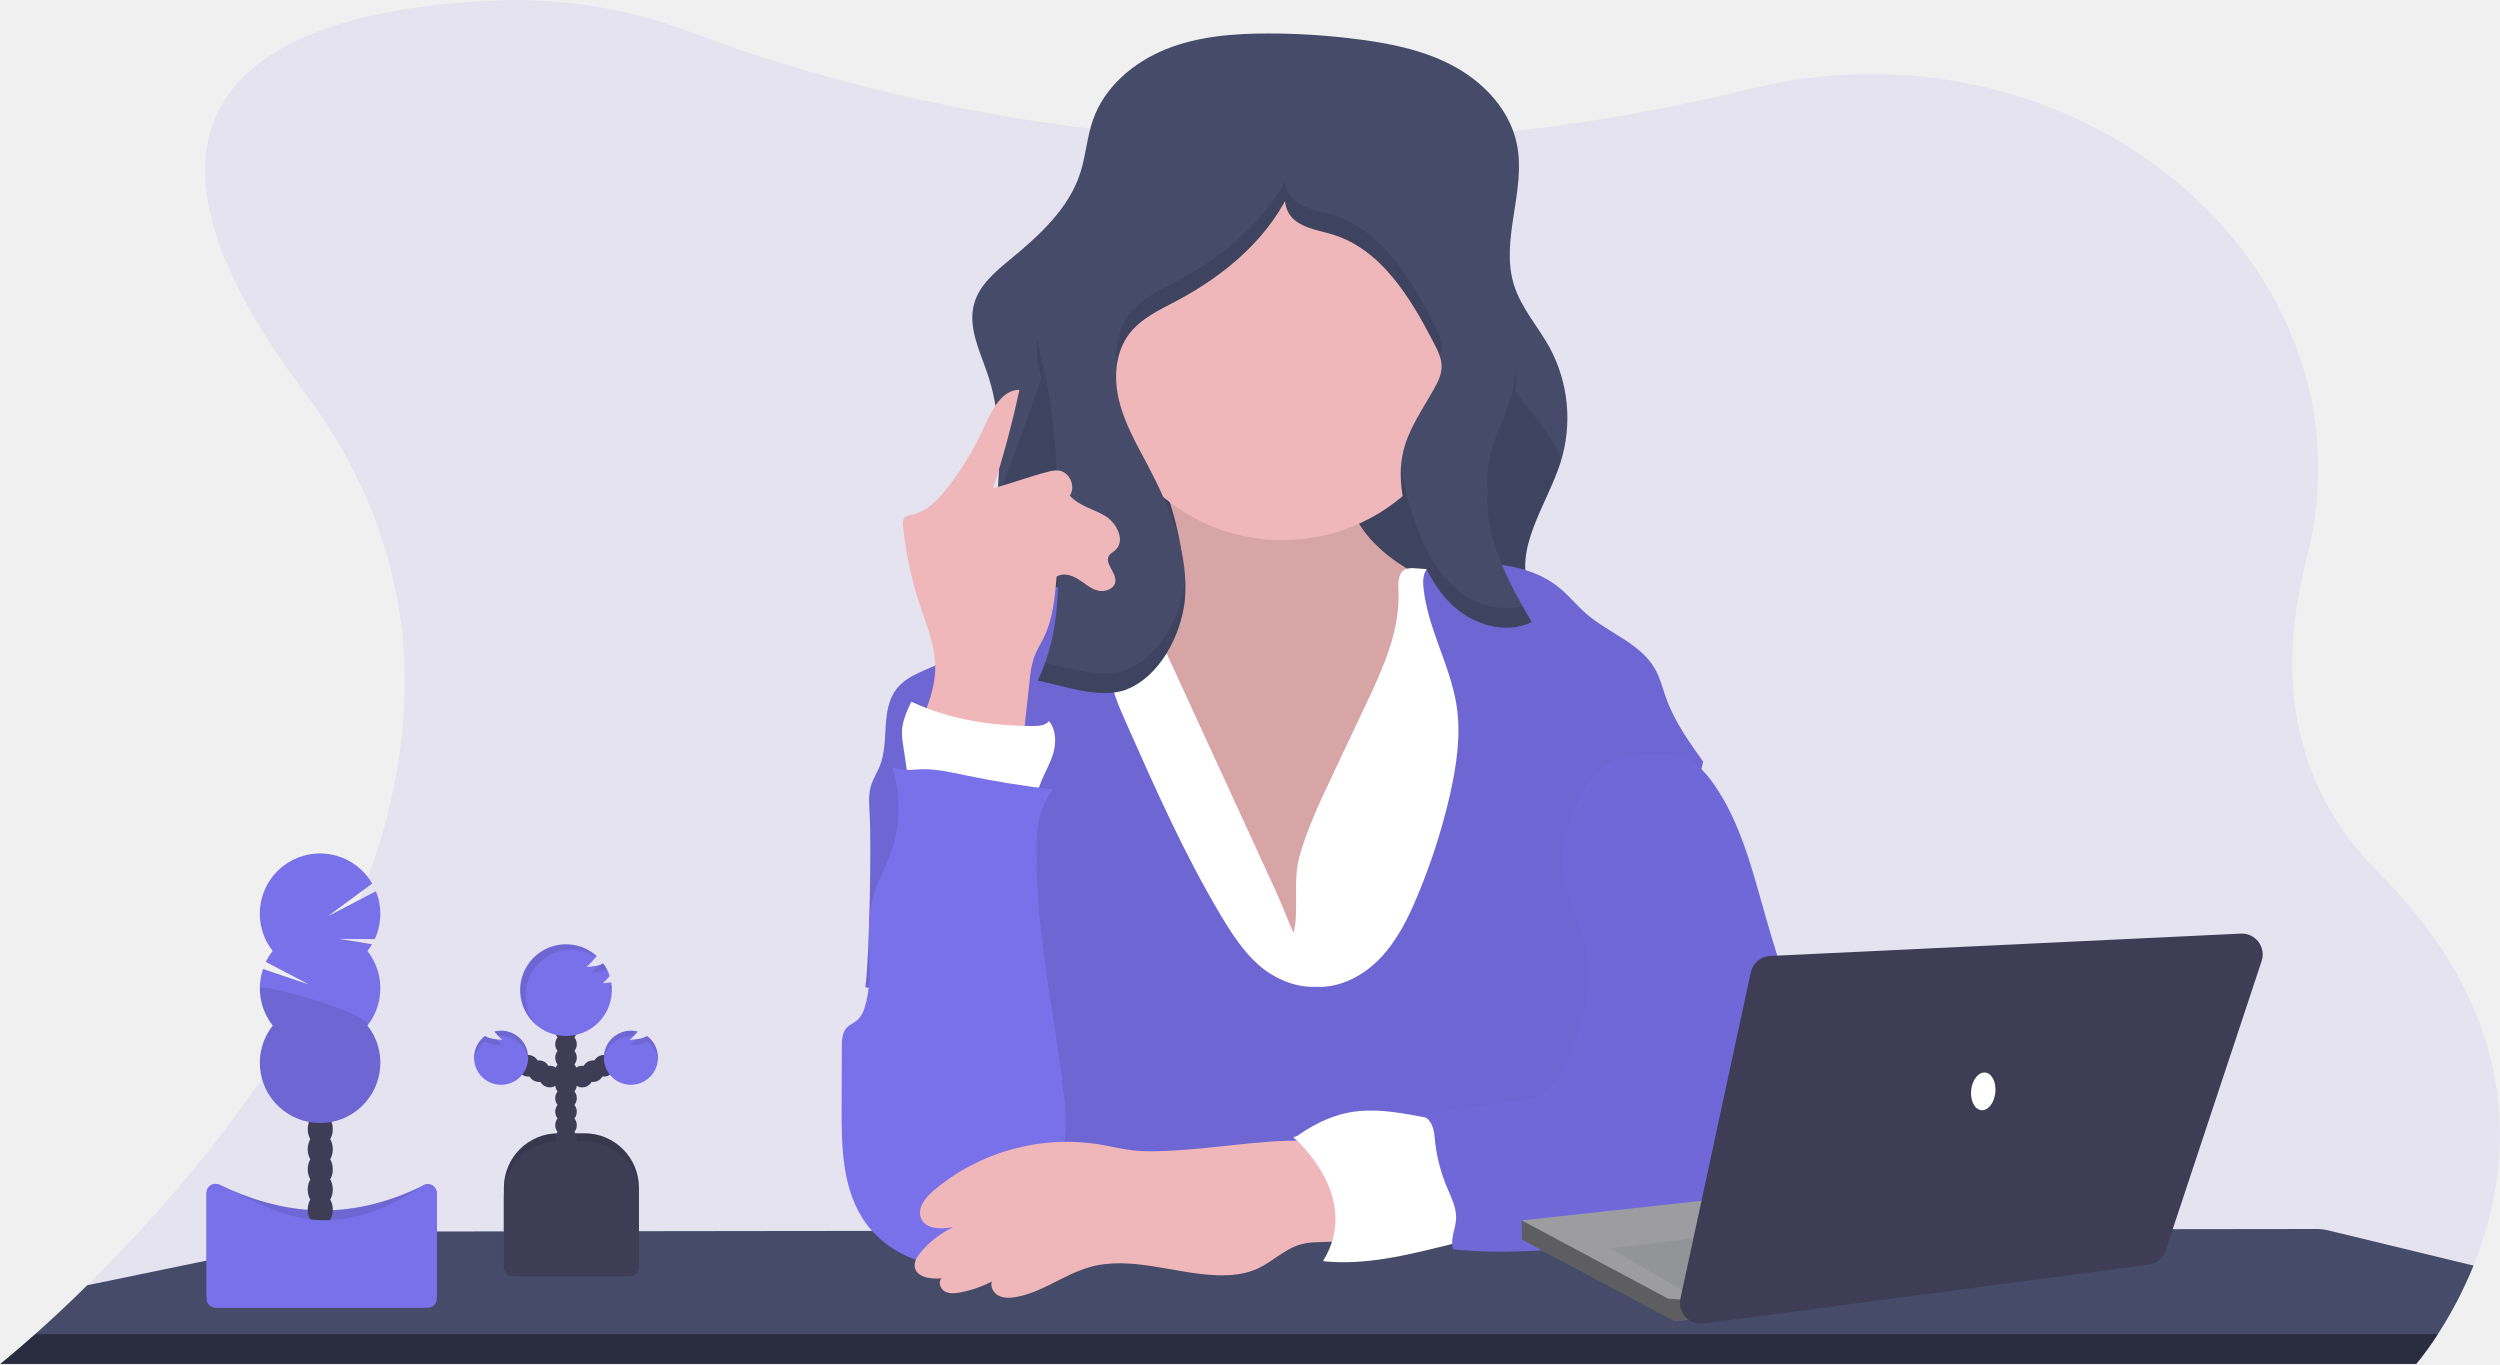
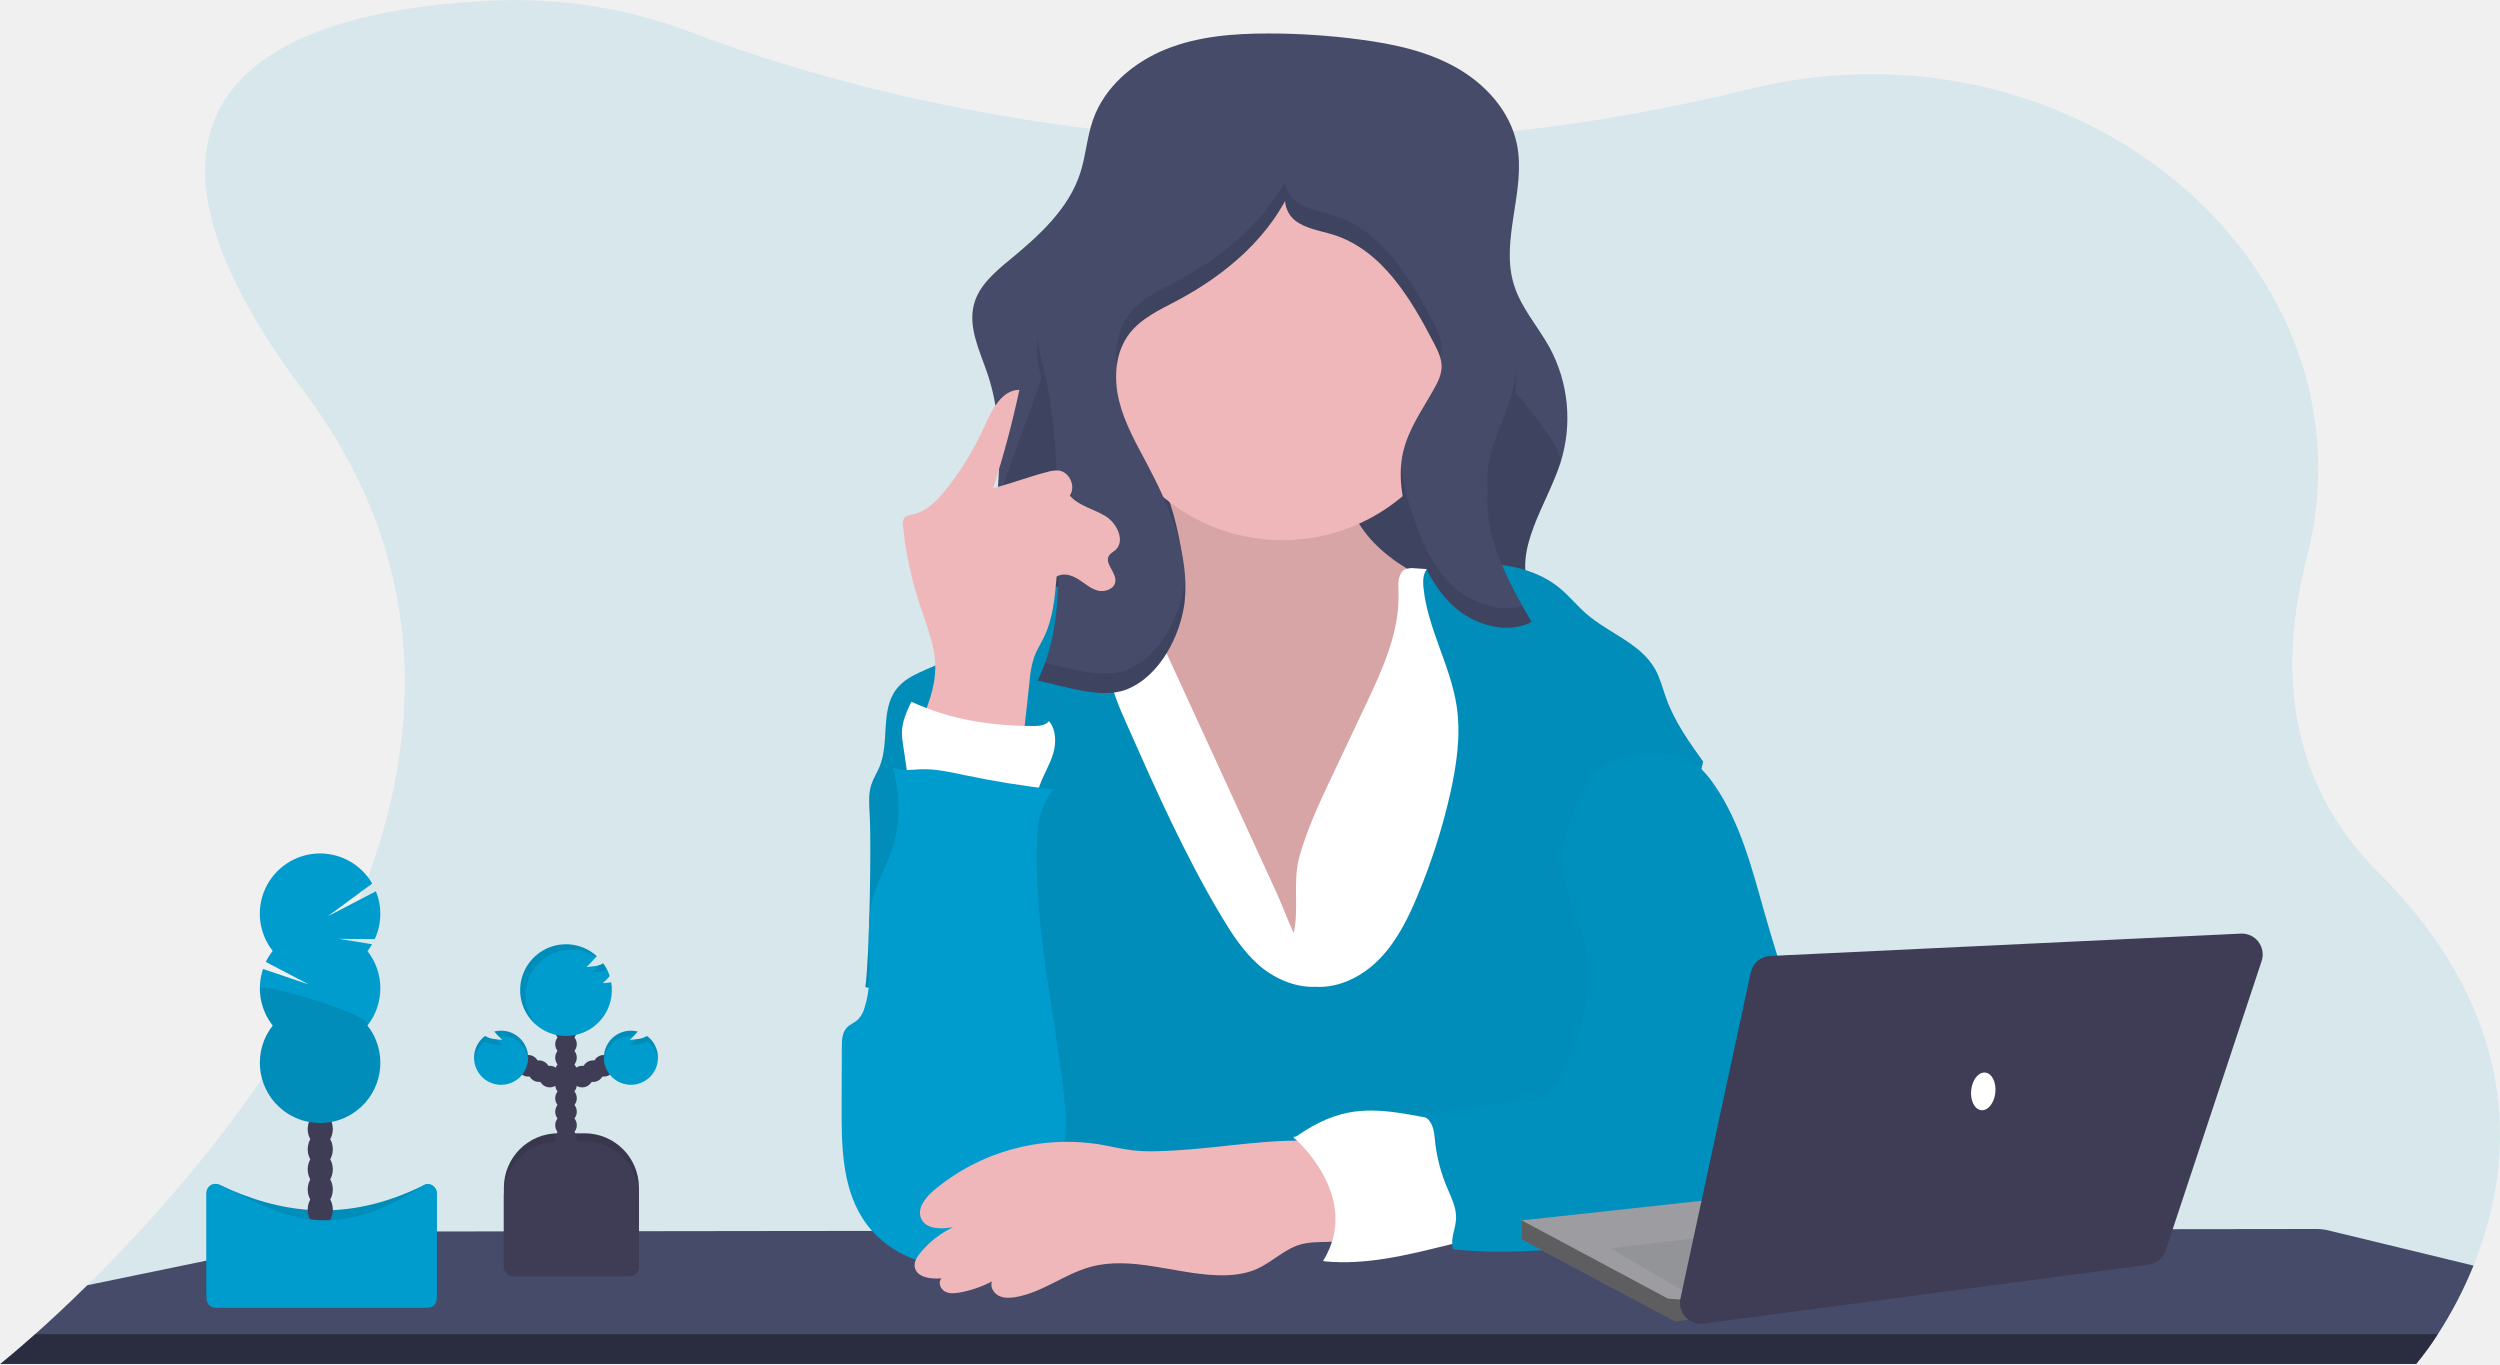
<svg xmlns="http://www.w3.org/2000/svg" id="a02f2390-8fa7-48a9-96f1-2ec5f63ecbc1" data-name="Layer 1" width="1150" height="627.49" viewBox="0 0 1150 627.49">
-   <path d="M1162.81,718.44A188.54,188.54,0,0,1,1146.4,750a135.82,135.82,0,0,1-9.94,13.67.7.7,0,0,1-.11.12H25l.15-.12c1-.78,6.87-5.53,16-13.67,6.55-5.83,14.77-13.41,24-22.53,75.49-74.25,220.5-250,99.73-411-112.27-149.67,8.61-176.83,88.35-180a227.81,227.81,0,0,1,89.86,14.69c36.84,14,104.17,35.46,191.89,45.3,2.88.32,5.78.64,8.72.93a840.12,840.12,0,0,0,139.78,2.54h0c1.37-.08,2.75-.18,4.14-.28a830.62,830.62,0,0,0,136.72-21.15c2.91-.71,5.78-1.38,8.64-2.05,149.63-34.62,287.57,83.37,253.08,216.71-12.75,49.32-9.51,101.89,33,144.42C1188.66,607,1180.23,675.37,1162.81,718.44Z" transform="translate(-25 -136.26)" fill="#7971ea" opacity="0.1" />
+   <path d="M1162.81,718.44A188.54,188.54,0,0,1,1146.4,750a135.82,135.82,0,0,1-9.94,13.67.7.7,0,0,1-.11.12H25l.15-.12c1-.78,6.87-5.53,16-13.67,6.55-5.83,14.77-13.41,24-22.53,75.49-74.25,220.5-250,99.73-411-112.27-149.67,8.61-176.83,88.35-180a227.81,227.81,0,0,1,89.86,14.69c36.84,14,104.17,35.46,191.89,45.3,2.88.32,5.78.64,8.72.93a840.12,840.12,0,0,0,139.78,2.54h0c1.37-.08,2.75-.18,4.14-.28a830.62,830.62,0,0,0,136.72-21.15c2.91-.71,5.78-1.38,8.64-2.05,149.63-34.62,287.57,83.37,253.08,216.71-12.75,49.32-9.51,101.89,33,144.42C1188.66,607,1180.23,675.37,1162.81,718.44Z" transform="translate(-25 -136.26)" fill="#009cce" opacity="0.1" />
  <path d="M1162.81,718.44A188.54,188.54,0,0,1,1146.4,750a135.82,135.82,0,0,1-9.94,13.67H25.15c1-.78,6.87-5.53,16-13.67,6.55-5.83,14.77-13.41,24-22.53l117.13-24.2a22.79,22.79,0,0,1,4.6-.47l124.87-.18h.13l61.85-.08h.14l52.2-.06,34.17,0h0l35,0,143.42-.2h.23l11.11,0,19.52,0,24.37,0h6.48L725,702h8.14l71.64-.1,22.88,0h0l11,0h0l82.75-.11,24.64,0,78.38-.11,66.16-.08a23.45,23.45,0,0,1,5.47.65Z" transform="translate(-25 -136.26)" fill="#454b69" />
  <path d="M41.15,750H1146.4a135.82,135.82,0,0,1-9.94,13.67H25.15C26.13,762.84,32,758.09,41.15,750Z" transform="translate(-25 -136.26)" fill="none" />
  <path d="M41.15,750H1146.4a135.82,135.82,0,0,1-9.94,13.67H25.15C26.13,762.84,32,758.09,41.15,750Z" transform="translate(-25 -136.26)" opacity="0.4" />
  <path d="M758.22,439l-2.22.43L655.64,458.71c-29.15,5.6-58.72,11.23-88.33,9.08-21.45-1.56-41.49-7.92-62.1-13.5-11.65-3.16-24-4.42-27.95-17.46-5.45-18,3.42-44.65,5.51-62.89,2-17.9,3.18-36.25-.38-53.94a95.9,95.9,0,0,0-3.12-11.74c-3.57-10.59-9.18-21.6-6.15-32.35,2.39-8.53,9.68-14.62,16.5-20.26,13.36-11,27-23.33,32.3-39.82,2.6-8,3.09-16.61,5.89-24.55,5.31-15.1,18.65-26.39,33.49-32.37s31.16-7.25,47.17-7.25a319.6,319.6,0,0,1,42.27,2.81c15.28,2,30.7,5.29,44.13,12.87s24.75,20,27.88,35.14c4.43,21.41-7.87,44.21-1.27,65,3.32,10.51,11,19,16.33,28.62a68.17,68.17,0,0,1,5,53c-6.38,19.77-22,39.77-14,58.94,5.09,12.19,18.09,18.7,27.15,28.36Q757.17,437.7,758.22,439Z" transform="translate(-25 -136.26)" fill="#454b69" />
  <path d="M756,436.48v2.95L655.64,458.71c-29.15,5.6-58.72,11.23-88.33,9.08-21.45-1.56-41.49-7.92-62.1-13.5-11.65-3.16-24-4.42-27.95-17.46-5.45-18,3.42-44.65,5.51-62.89,2-17.9,32.79-83.25,29.23-100.94l184,8c1.24,9.77,49.87,58.81,46.84,68.18-6.38,19.77-22,39.77-14,58.94C733.94,420.31,746.94,426.82,756,436.48Z" transform="translate(-25 -136.26)" opacity="0.1" />
  <path d="M568,387c1.09,6.19,1.67,13-1.49,18.4-4.21,7.24-13.39,9.55-21.6,11.19l-28.5,5.7c-1.94.39-4,.83-5.45,2.16-1.71,1.53-2.29,3.95-2.54,6.23-1.15,10.32,2.5,20.49,5.83,30.32,6.73,19.91,12.38,40.24,20.89,59.45S555.33,558,572,570.84s38.73,19.68,59.14,14.66c17.78-4.37,32.36-16.92,44.93-30.23,10.37-11,20.07-23,25.1-37.27,3.47-9.8,4.6-20.24,5.69-30.58q2.53-23.78,5.06-47.56c.79-7.44,1.31-15.81-3.52-21.52-2.12-2.51-5-4.18-7.94-5.73C689.52,406.8,678,402,667.82,395s-19.21-16.64-22.3-28.6c-1.85-7.18-1.52-15-4.67-21.69-3.52-7.5-11-12.58-19-14.81s-16.44-1.93-24.68-1-40,3.31-43.41,12.6c-1.83,5,5.76,15.73,7.56,20.65A144.17,144.17,0,0,1,568,387Z" transform="translate(-25 -136.26)" fill="#efb7b9" />
  <path d="M568,387c1.09,6.19,1.67,13-1.49,18.4-4.21,7.24-13.39,9.55-21.6,11.19l-28.5,5.7c-1.94.39-4,.83-5.45,2.16-1.71,1.53-2.29,3.95-2.54,6.23-1.15,10.32,2.5,20.49,5.83,30.32,6.73,19.91,12.38,40.24,20.89,59.45S555.33,558,572,570.84s38.73,19.68,59.14,14.66c17.78-4.37,32.36-16.92,44.93-30.23,10.37-11,20.07-23,25.1-37.27,3.47-9.8,4.6-20.24,5.69-30.58q2.53-23.78,5.06-47.56c.79-7.44,1.31-15.81-3.52-21.52-2.12-2.51-5-4.18-7.94-5.73C689.52,406.8,678,402,667.82,395s-19.21-16.64-22.3-28.6c-1.85-7.18-1.52-15-4.67-21.69-3.52-7.5-11-12.58-19-14.81s-16.44-1.93-24.68-1-40,3.31-43.41,12.6c-1.83,5,5.76,15.73,7.56,20.65A144.17,144.17,0,0,1,568,387Z" transform="translate(-25 -136.26)" opacity="0.1" />
  <path d="M636.59,495.74l16.71-35.38c7.83-16.58,15.83-34,15-52.31-.16-3.64-.2-8.19,3-9.84a8.58,8.58,0,0,1,4.39-.56,177.59,177.59,0,0,1,51.51,10.42c3.21,1.16,6.5,2.5,8.75,5.06s3.16,6,3.93,9.3a271.54,271.54,0,0,1,5.73,33.87c3,28.22,1.51,56.69,0,85l-4.44,86.43a8.26,8.26,0,0,1-.73,3.56c-1.1,2-3.58,2.67-5.81,3.05-8.59,1.47-17.37,1.17-26.07.84-61.2-2.32-122.72-5.88-183.52,1.54q.41-13.49-.43-27c-2.41-38.89-12.49-76.83-22.39-114.51-5.77-22-11.36-46-2.07-66.73a28.59,28.59,0,0,1,5.79-8.82c3.95-3.87,9.34-5.91,14.68-7.37a93.43,93.43,0,0,1,28.29-3.2l63.05,137.27c2.88,6.28,5.25,12.89,8.12,19.09,2.58-10.71-.52-23.26,2.58-34.87C626,518.53,631.26,507,636.59,495.74Z" transform="translate(-25 -136.26)" fill="#fff" />
-   <path d="M630,590.19c11.28.71,22.24-5.07,30-13.24s12.88-18.53,17.21-29A286,286,0,0,0,692,501.84c3-13.4,5.13-27.27,3.06-40.85-2.86-18.75-13.47-35.79-15.28-54.67-.31-3.3-.11-7.16,2.54-9.15,1.64-1.23,3.8-1.4,5.84-1.52,18.86-1.12,39.58-.91,54.19,11.06,4.45,3.64,8.06,8.19,12.41,11.94,10.36,9,25,13.58,31.65,25.53,2.32,4.16,3.43,8.87,5.05,13.35,3.82,10.6,10.43,19.92,17,29.09-6.37,26.88-13.69,53.78-20.06,80.66-3.73,15.77-7.49,31.6-13.35,46.7-3.84,9.9-8.67,20-7.49,30.6.47,4.17,1.86,8.16,3.07,12.18a140,140,0,0,1,5.89,43.53l-285.34.7c13.67-19.6,17.68-43.64,16.29-67.49-.67-11.43-3.25-22.93-9-32.82-9.06-15.5-25-25.6-40.71-34.25-11-6-22.81,27.76-34.7,23.89,1.92-13.58,2.8-66,2-79.67-.26-4.48-.66-9.08.72-13.36.94-2.93,2.67-5.55,3.84-8.4,4.69-11.41.22-26,7.8-35.71,5.24-6.75,14.43-8.67,21.9-12.83,7.67-4.28,13.6-11,20.28-16.74A90.19,90.19,0,0,1,525.76,403a58.14,58.14,0,0,1,8.81,26c.51,5.81.14,11.7.95,17.48,1.11,7.83,4.35,15.18,7.56,22.42,13.37,30.19,26.79,60.47,43.73,88.82,4.79,8,10,16,16.94,22.23S620.68,590.63,630,590.19Z" transform="translate(-25 -136.26)" fill="#7971ea" />
+   <path d="M630,590.19c11.28.71,22.24-5.07,30-13.24s12.88-18.53,17.21-29A286,286,0,0,0,692,501.84c3-13.4,5.13-27.27,3.06-40.85-2.86-18.75-13.47-35.79-15.28-54.67-.31-3.3-.11-7.16,2.54-9.15,1.64-1.23,3.8-1.4,5.84-1.52,18.86-1.12,39.58-.91,54.19,11.06,4.45,3.64,8.06,8.19,12.41,11.94,10.36,9,25,13.58,31.65,25.53,2.32,4.16,3.43,8.87,5.05,13.35,3.82,10.6,10.43,19.92,17,29.09-6.37,26.88-13.69,53.78-20.06,80.66-3.73,15.77-7.49,31.6-13.35,46.7-3.84,9.9-8.67,20-7.49,30.6.47,4.17,1.86,8.16,3.07,12.18a140,140,0,0,1,5.89,43.53l-285.34.7c13.67-19.6,17.68-43.64,16.29-67.49-.67-11.43-3.25-22.93-9-32.82-9.06-15.5-25-25.6-40.71-34.25-11-6-22.81,27.76-34.7,23.89,1.92-13.58,2.8-66,2-79.67-.26-4.48-.66-9.08.72-13.36.94-2.93,2.67-5.55,3.84-8.4,4.69-11.41.22-26,7.8-35.71,5.24-6.75,14.43-8.67,21.9-12.83,7.67-4.28,13.6-11,20.28-16.74A90.19,90.19,0,0,1,525.76,403a58.14,58.14,0,0,1,8.81,26c.51,5.81.14,11.7.95,17.48,1.11,7.83,4.35,15.18,7.56,22.42,13.37,30.19,26.79,60.47,43.73,88.82,4.79,8,10,16,16.94,22.23S620.68,590.63,630,590.19Z" transform="translate(-25 -136.26)" fill="#009cce" />
  <path d="M630,590.19c11.28.71,22.24-5.07,30-13.24s12.88-18.53,17.21-29A286,286,0,0,0,692,501.84c3-13.4,5.13-27.27,3.06-40.85-2.86-18.75-13.47-35.79-15.28-54.67-.31-3.3-.11-7.16,2.54-9.15,1.64-1.23,3.8-1.4,5.84-1.52,18.86-1.12,39.58-.91,54.19,11.06,4.45,3.64,8.06,8.19,12.41,11.94,10.36,9,25,13.58,31.65,25.53,2.32,4.16,3.43,8.87,5.05,13.35,3.82,10.6,10.43,19.92,17,29.09-6.37,26.88-13.69,53.78-20.06,80.66-3.73,15.77-7.49,31.6-13.35,46.7-3.84,9.9-8.67,20-7.49,30.6.47,4.17,1.86,8.16,3.07,12.18a140,140,0,0,1,5.89,43.53l-285.34.7c13.67-19.6,17.68-43.64,16.29-67.49-.67-11.43-3.25-22.93-9-32.82-9.06-15.5-25-25.6-40.71-34.25-11-6-22.81,27.76-34.7,23.89,1.92-13.58,2.8-66,2-79.67-.26-4.48-.66-9.08.72-13.36.94-2.93,2.67-5.55,3.84-8.4,4.69-11.41.22-26,7.8-35.71,5.24-6.75,14.43-8.67,21.9-12.83,7.67-4.28,13.6-11,20.28-16.74A90.19,90.19,0,0,1,525.76,403a58.14,58.14,0,0,1,8.81,26c.51,5.81.14,11.7.95,17.48,1.11,7.83,4.35,15.18,7.56,22.42,13.37,30.19,26.79,60.47,43.73,88.82,4.79,8,10,16,16.94,22.23S620.68,590.63,630,590.19Z" transform="translate(-25 -136.26)" opacity="0.1" />
  <circle cx="589.91" cy="162.75" r="85.72" fill="#efb7b9" />
  <path d="M569.93,413.24c2.35-22.18-6.87-43.88-17.31-63.59-5-9.42-10.36-18.81-12.87-29.16s-1.79-22.07,4.63-30.58c5.46-7.24,14.12-11.15,22.13-15.4,22.61-12,43.28-29.64,53.22-53.23-5.62,3.06-4.16,12.19.8,16.22s11.72,4.81,17.82,6.73c22.24,7,35.58,29.18,46.28,49.9,1.75,3.38,3.53,6.95,3.51,10.76s-1.76,7.19-3.58,10.43c-5.28,9.4-11.74,18.43-14.14,28.94-2.75,12,.15,24.62,3.92,36.39,4,12.52,9.31,25.14,18.91,34.12s24.49,13.44,36.3,7.64c-11.79-20.27-24-42.92-19.4-65.9,2.22-11,8.19-21,10.73-31.94,4.84-20.87-3.22-42.34-11.13-62.26l-23.64-59.45c-3.61-9.09-7.72-18.79-16-23.94-5.6-3.47-12.38-4.37-18.94-5-21.12-1.88-43-1.26-62.66,6.6-35.82,14.31-58.28,49.59-76.1,83.81-5.34,10.25-10.61,21.14-10.39,32.7.12,6.34,1.89,12.51,3.33,18.69,5.86,25.16,6.18,51.23,6.48,77.06.23,19.82-.8,38.5-9.47,56.55,11.88,2.36,29.11,8.73,40.87,4.07C558.56,447.34,568,428.67,569.93,413.24Z" transform="translate(-25 -136.26)" fill="#454b69" />
  <g opacity="0.1">
    <path d="M511.78,392.36q.06-4.23,0-8.54c-.3-25.83-.62-51.9-6.48-77.06a130.05,130.05,0,0,1-3.06-14.88,38.89,38.89,0,0,0-.27,5.19c.12,6.34,1.89,12.51,3.33,18.69C511.13,340.77,511.49,366.68,511.78,392.36Z" transform="translate(-25 -136.26)" />
    <path d="M720.88,324.57a60.51,60.51,0,0,0,1.3-17.82,55.54,55.54,0,0,1-1.3,8.82c-2.54,11-8.51,20.91-10.73,31.94a53,53,0,0,0-.8,14.78,52.45,52.45,0,0,1,.8-5.78C712.37,345.48,718.34,335.53,720.88,324.57Z" transform="translate(-25 -136.26)" />
    <path d="M687.36,300.3a14.41,14.41,0,0,0,.78-4.41c0-3.81-1.76-7.38-3.51-10.76-10.7-20.72-24-42.88-46.28-49.9-6.1-1.92-12.85-2.7-17.82-6.73a12.68,12.68,0,0,1-4.38-8.8c-10.84,19.9-29.46,35.12-49.64,45.81-8,4.25-16.67,8.16-22.13,15.4-5.13,6.8-6.62,15.65-5.73,24.21a30.61,30.61,0,0,1,5.73-15.21c5.46-7.24,14.12-11.15,22.13-15.4,20.18-10.69,38.8-25.91,49.64-45.81a12.68,12.68,0,0,0,4.38,8.8c5,4,11.72,4.81,17.82,6.73,22.24,7,35.58,29.18,46.28,49.9A39.4,39.4,0,0,1,687.36,300.3Z" transform="translate(-25 -136.26)" />
    <path d="M693.25,405.77c-9.6-9-14.89-21.6-18.91-34.12a98.77,98.77,0,0,1-4.8-21.71c-.93,10.27,1.62,20.78,4.8,30.71,4,12.52,9.31,25.14,18.91,34.12s24.49,13.44,36.3,7.64c-1.42-2.43-2.83-4.9-4.23-7.39C714.35,418.11,701.75,413.71,693.25,405.77Z" transform="translate(-25 -136.26)" />
    <path d="M569.93,404.24c-1.93,15.43-11.37,34.1-26.74,40.2-10.67,4.23-25.86-.63-37.45-3.32a86.63,86.63,0,0,1-3.42,8.25c11.88,2.36,29.11,8.73,40.87,4.07,15.37-6.1,24.81-24.77,26.74-40.2a69.48,69.48,0,0,0,.22-11.62C570.09,402.49,570,403.37,569.93,404.24Z" transform="translate(-25 -136.26)" />
  </g>
  <path d="M691.1,652.18c-15.45-2.45-31.13-7.18-46.45-4-8.88,1.84-17,6.26-24.38,11.6,4.06,3.25,8.8,6.15,11.38,10.67a42,42,0,0,1,3.58,9.87c1.62,6,3.25,12.12,3.5,18.36s-1,12.74-4.72,17.77c19.48,1.92,38.36-2.88,57.36-7.57a15.71,15.71,0,0,0,6.07-2.45c3-2.36,3.88-6.56,3.9-10.39,0-6.84-1.92-13.51-3.87-20.07C695.15,668.1,693.43,660,691.1,652.18Z" transform="translate(-25 -136.26)" fill="#fff" />
-   <path d="M795.42,483.51c7.67,1,13.62,7.19,18,13.55,12.29,17.7,17.59,39.16,23.49,59.89q11,38.67,25.87,76.12a114.56,114.56,0,0,0,7.76,16.7c2.47,4.13,5.47,8.1,6.56,12.79,2.64,11.34-6.71,22-16.46,28.32A65.14,65.14,0,0,1,843.79,699c-5.82,1.74-11.89,2.4-17.92,3.06l-55.51,6c-25.55,2.78-51.33,5.56-76.89,2.88-1.61-5.6,1.55-9.56,1.32-15.39-.16-4.17-2-8.05-3.64-11.89a76,76,0,0,1-5.93-21.51c-.29-2.73-.39-5.53-1.43-8.07s-3.27-4.82-6-5c15-1.49,26.39-4.32,41.39-5.82,5.57-.56,11.36-1.19,16.11-4.15,5.89-3.67,9.19-10.29,11.81-16.71,6.49-15.9,10.67-33.42,7.26-50.26-2.8-13.81-10.61-26.67-10.57-40.76,0-8.39,2.86-16.52,6.24-24.2,3.58-8.12,8.25-16.42,16.11-20.54S786.55,482.31,795.42,483.51Z" transform="translate(-25 -136.26)" fill="#7971ea" />
+   <path d="M795.42,483.51c7.67,1,13.62,7.19,18,13.55,12.29,17.7,17.59,39.16,23.49,59.89q11,38.67,25.87,76.12a114.56,114.56,0,0,0,7.76,16.7c2.47,4.13,5.47,8.1,6.56,12.79,2.64,11.34-6.71,22-16.46,28.32A65.14,65.14,0,0,1,843.79,699c-5.82,1.74-11.89,2.4-17.92,3.06l-55.51,6c-25.55,2.78-51.33,5.56-76.89,2.88-1.61-5.6,1.55-9.56,1.32-15.39-.16-4.17-2-8.05-3.64-11.89a76,76,0,0,1-5.93-21.51c-.29-2.73-.39-5.53-1.43-8.07s-3.27-4.82-6-5c15-1.49,26.39-4.32,41.39-5.82,5.57-.56,11.36-1.19,16.11-4.15,5.89-3.67,9.19-10.29,11.81-16.71,6.49-15.9,10.67-33.42,7.26-50.26-2.8-13.81-10.61-26.67-10.57-40.76,0-8.39,2.86-16.52,6.24-24.2,3.58-8.12,8.25-16.42,16.11-20.54S786.55,482.31,795.42,483.51Z" transform="translate(-25 -136.26)" fill="#009cce" />
  <path d="M795.42,483.51c7.67,1,13.62,7.19,18,13.55,12.29,17.7,17.59,39.16,23.49,59.89q11,38.67,25.87,76.12a114.56,114.56,0,0,0,7.76,16.7c2.47,4.13,5.47,8.1,6.56,12.79,2.64,11.34-6.71,22-16.46,28.32A65.14,65.14,0,0,1,843.79,699c-5.82,1.74-11.89,2.4-17.92,3.06l-55.51,6c-25.55,2.78-51.33,5.56-76.89,2.88-1.61-5.6,1.55-9.56,1.32-15.39-.16-4.17-2-8.05-3.64-11.89a76,76,0,0,1-5.93-21.51c-.29-2.73-.39-5.53-1.43-8.07s-3.27-4.82-6-5c15-1.49,26.39-4.32,41.39-5.82,5.57-.56,11.36-1.19,16.11-4.15,5.89-3.67,9.19-10.29,11.81-16.71,6.49-15.9,10.67-33.42,7.26-50.26-2.8-13.81-10.61-26.67-10.57-40.76,0-8.39,2.86-16.52,6.24-24.2,3.58-8.12,8.25-16.42,16.11-20.54S786.55,482.31,795.42,483.51Z" transform="translate(-25 -136.26)" opacity="0.08" />
  <path d="M447.81,470.52c3.63-8.62,7.32-17.52,7.42-26.87.11-10.11-4-19.71-7.14-29.31a169.49,169.49,0,0,1-7.71-36.19,5,5,0,0,1,.5-3.47c.83-1.17,2.43-1.41,3.84-1.72,6.92-1.58,12.15-7.17,16.47-12.8A140.34,140.34,0,0,0,478.05,332c3.31-7.37,7.79-16.36,15.87-16.43a458.36,458.36,0,0,1-12.08,45.25c8.45-2.16,16.48-5.3,24.93-7.46a14.93,14.93,0,0,1,5.12-.68c5.06.53,8.16,7.38,5.22,11.53,4.13,4.84,11,6.14,16.4,9.46s9.28,11.54,4.48,15.71c-.94.81-2.13,1.38-2.81,2.42-2.32,3.58,3.36,7.69,2.89,11.93-.38,3.47-4.83,5.09-8.2,4.17s-6-3.44-9-5.29-6.92-3-9.83-1.08c-.78,9.41-1.62,19-5.69,27.57-1.49,3.13-3.4,6.06-4.6,9.31a45.88,45.88,0,0,0-2.12,10.93L495,482.53C477.68,486,462.15,480.81,447.81,470.52Z" transform="translate(-25 -136.26)" fill="#efb7b9" />
  <path d="M443.58,500.27l-3.19-21.59a35.1,35.1,0,0,1-.51-5.32c0-5,2.2-9.77,4.33-14.32,17.65,8.24,36.73,11.17,56.2,11.18,2.57,0,5.5-.24,7.1-2.25,3.31,3.81,3.41,9.94,2,14.78s-4.12,9.2-5.92,13.92c-.91,2.39-1.65,5-3.39,6.84-2.7,2.91-7.08,3.41-11.06,3.39a70.71,70.71,0,0,1-12.48-1.19C466,503.73,454.24,498.36,443.58,500.27Z" transform="translate(-25 -136.26)" fill="#fff" />
-   <path d="M509.41,499.39q-20.55-2.34-40.83-6.6c-6.63-1.39-13.32-2.94-20.08-2.67-4.4.18-9.13,1.06-13-1.12,3.77,12.83,4,26.35-.51,38.94-2.67,7.5-6.74,14.49-8.7,22.21-4.08,16.15,1.52,33.76-3.58,49.62a12.56,12.56,0,0,1-3.08,5.52c-1.56,1.43-3.69,2.17-5.13,3.72-2.12,2.28-2.25,5.71-2.26,8.82l-.09,27.55c-.06,17.54.17,36.14,9.43,51,10.56,17,32.79,25.81,52.14,20.64a38.76,38.76,0,0,0,14.16-6.93c6.72-5.34,11-13.06,15.19-20.58,5-9,10-18.2,11.61-28.33,1.14-7.17.5-14.49-.32-21.7-4.52-40-14.33-79.66-12.22-119.81A36.31,36.31,0,0,1,509.41,499.39Z" transform="translate(-25 -136.26)" fill="#7971ea" />
+   <path d="M509.41,499.39q-20.55-2.34-40.83-6.6c-6.63-1.39-13.32-2.94-20.08-2.67-4.4.18-9.13,1.06-13-1.12,3.77,12.83,4,26.35-.51,38.94-2.67,7.5-6.74,14.49-8.7,22.21-4.08,16.15,1.52,33.76-3.58,49.62a12.56,12.56,0,0,1-3.08,5.52c-1.56,1.43-3.69,2.17-5.13,3.72-2.12,2.28-2.25,5.71-2.26,8.82l-.09,27.55c-.06,17.54.17,36.14,9.43,51,10.56,17,32.79,25.81,52.14,20.64a38.76,38.76,0,0,0,14.16-6.93c6.72-5.34,11-13.06,15.19-20.58,5-9,10-18.2,11.61-28.33,1.14-7.17.5-14.49-.32-21.7-4.52-40-14.33-79.66-12.22-119.81A36.31,36.31,0,0,1,509.41,499.39Z" transform="translate(-25 -136.26)" fill="#009cce" />
  <path d="M566.67,665.39c-6.95.4-13.95.8-20.87,0-5-.6-9.88-1.83-14.84-2.67A95.11,95.11,0,0,0,454.37,684c-3.84,3.28-7.72,8.31-5.6,12.9,2.28,4.94,9.25,4.8,14.62,3.88a44,44,0,0,0-15,11.73c-1.5,1.83-2.92,4-2.63,6.37.61,4.95,7.33,5.85,12.3,5.42-1.62,1.74-.53,4.82,1.53,6s4.62.94,6.95.51a51.52,51.52,0,0,0,14.76-5.11c-.94,2.45.69,5.32,3,6.54s5.12,1.13,7.71.71c12.22-2,22.42-10.5,34.34-13.84,19.06-5.33,39,3.17,58.81,3.77,6.2.19,12.56-.44,18.21-3,6.93-3.15,12.52-9.06,19.84-11.16,8.13-2.32,17.46.35,24.9-3.66,5.41-2.91.53-25.34-.85-29.66-2.53-7.9-5.07-13.14-13.5-13.94C612.43,659.37,588.16,664.15,566.67,665.39Z" transform="translate(-25 -136.26)" fill="#efb7b9" />
  <path d="M619.88,659.27s32.29,27.33,13.66,57.15l36-12.43V677.9c0-1.24-13.67-19.87-13.67-19.87l-16.15-2.49Z" transform="translate(-25 -136.26)" fill="#fff" />
  <path d="M256.79,521.32h12.11a25,25,0,0,1,25,25v37.11a0,0,0,0,1,0,0H231.79a0,0,0,0,1,0,0V546.32A25,25,0,0,1,256.79,521.32Z" fill="#3f3d56" />
  <path d="M256.79,521.32h12.11a25,25,0,0,1,25,25v37.11a0,0,0,0,1,0,0H231.79a0,0,0,0,1,0,0V546.32A25,25,0,0,1,256.79,521.32Z" opacity="0.1" />
  <circle cx="260.36" cy="530.01" r="4.97" fill="#3f3d56" />
  <circle cx="260.36" cy="523.8" r="4.97" fill="#3f3d56" />
  <circle cx="260.36" cy="517.59" r="4.97" fill="#3f3d56" />
  <circle cx="260.36" cy="511.38" r="4.97" fill="#3f3d56" />
  <circle cx="260.36" cy="505.17" r="4.97" fill="#3f3d56" />
  <circle cx="260.36" cy="498.96" r="4.97" fill="#3f3d56" />
  <circle cx="260.36" cy="492.74" r="4.97" fill="#3f3d56" />
  <circle cx="267.82" cy="495.23" r="4.97" fill="#3f3d56" />
  <circle cx="272.79" cy="492.74" r="4.97" fill="#3f3d56" />
  <circle cx="277.76" cy="490.26" r="4.97" fill="#3f3d56" />
  <circle cx="260.36" cy="486.53" r="4.97" fill="#3f3d56" />
  <circle cx="260.36" cy="480.32" r="4.97" fill="#3f3d56" />
  <circle cx="260.36" cy="474.11" r="4.97" fill="#3f3d56" />
  <circle cx="260.36" cy="467.9" r="4.97" fill="#3f3d56" />
-   <path d="M306,588.13q-1.86.27-3.72.39a28.56,28.56,0,0,0,3.2-3.28,21,21,0,0,0-3-5.83,10.22,10.22,0,0,1-4,1.26c-1.23.18-2.47.31-3.71.4,1.63-1.33,3.15-3.33,4.75-5a21.1,21.1,0,1,0,6.93,15.61,20.68,20.68,0,0,0-.32-3.63Z" transform="translate(-25 -136.26)" fill="#7971ea" />
-   <path d="M322.57,612.82a9.64,9.64,0,0,1-4.18,1.39c-1.23.18-2.47.32-3.71.4a36.4,36.4,0,0,0,3.68-3.82,12.44,12.44,0,1,0,4.21,2Z" transform="translate(-25 -136.26)" fill="#7971ea" />
+   <path d="M306,588.13q-1.86.27-3.72.39a28.56,28.56,0,0,0,3.2-3.28,21,21,0,0,0-3-5.83,10.22,10.22,0,0,1-4,1.26c-1.23.18-2.47.31-3.71.4,1.63-1.33,3.15-3.33,4.75-5a21.1,21.1,0,1,0,6.93,15.61,20.68,20.68,0,0,0-.32-3.63Z" transform="translate(-25 -136.26)" fill="#009cce" />
+   <path d="M322.57,612.82a9.64,9.64,0,0,1-4.18,1.39c-1.23.18-2.47.32-3.71.4a36.4,36.4,0,0,0,3.68-3.82,12.44,12.44,0,1,0,4.21,2Z" transform="translate(-25 -136.26)" fill="#009cce" />
  <circle cx="252.91" cy="495.23" r="4.97" fill="#3f3d56" />
  <circle cx="247.94" cy="492.74" r="4.97" fill="#3f3d56" />
  <circle cx="242.97" cy="490.26" r="4.97" fill="#3f3d56" />
-   <path d="M248.16,612.82a9.64,9.64,0,0,0,4.18,1.39c1.23.18,2.47.32,3.71.4a35.42,35.42,0,0,1-3.68-3.82,12.44,12.44,0,1,1-4.21,2Z" transform="translate(-25 -136.26)" fill="#7971ea" />
+   <path d="M248.16,612.82a9.64,9.64,0,0,0,4.18,1.39c1.23.18,2.47.32,3.71.4a35.42,35.42,0,0,1-3.68-3.82,12.44,12.44,0,1,1-4.21,2Z" transform="translate(-25 -136.26)" fill="#009cce" />
  <path d="M256.79,525h12.11a25,25,0,0,1,25,25v32.87a4.24,4.24,0,0,1-4.24,4.24H236a4.24,4.24,0,0,1-4.24-4.24V550A25,25,0,0,1,256.79,525Z" fill="#3f3d56" />
  <g opacity="0.1">
    <path d="M306.34,589.49a18.83,18.83,0,0,1-1.6,1.52c.57,0,1.13-.09,1.7-.15C306.42,590.4,306.39,589.94,306.34,589.49Z" transform="translate(-25 -136.26)" />
    <path d="M297.28,583.55c1.25-.08,2.48-.21,3.72-.39a12,12,0,0,0,3.23-.88,21.92,21.92,0,0,0-1.74-2.87,7.52,7.52,0,0,1-2,.85A28.79,28.79,0,0,1,297.28,583.55Z" transform="translate(-25 -136.26)" />
    <path d="M266.73,594.22a21.08,21.08,0,0,1,32.5-17.76l.32-.34a21.1,21.1,0,1,0-27.82,31.73A21,21,0,0,1,266.73,594.22Z" transform="translate(-25 -136.26)" />
  </g>
  <g opacity="0.1">
    <path d="M314.68,617.09c1.24-.08,2.48-.21,3.71-.39a9.65,9.65,0,0,0,4.18-1.4,12.43,12.43,0,0,1,5,8.8,11.38,11.38,0,0,0,.07-1.31,12.38,12.38,0,0,0-5-10,9.64,9.64,0,0,1-4.18,1.39l-1,.13A25.37,25.37,0,0,1,314.68,617.09Z" transform="translate(-25 -136.26)" />
    <path d="M315.18,612.85a10.19,10.19,0,0,1,1.24.09c.65-.69,1.29-1.43,1.94-2.15a12.4,12.4,0,0,0-15.6,12c0,.42,0,.83.06,1.24A12.42,12.42,0,0,1,315.18,612.85Z" transform="translate(-25 -136.26)" />
  </g>
  <g opacity="0.1">
    <path d="M256.05,617.09c-1.24-.08-2.48-.21-3.71-.39a9.65,9.65,0,0,1-4.18-1.4,12.43,12.43,0,0,0-5,8.8,11.38,11.38,0,0,1-.07-1.31,12.38,12.38,0,0,1,5-10,9.64,9.64,0,0,0,4.18,1.39l1,.13A23.67,23.67,0,0,0,256.05,617.09Z" transform="translate(-25 -136.26)" />
    <path d="M255.55,612.85a10.51,10.51,0,0,0-1.25.09c-.64-.69-1.28-1.43-1.93-2.15a12.4,12.4,0,0,1,15.6,12c0,.42,0,.83-.06,1.24A12.42,12.42,0,0,0,255.55,612.85Z" transform="translate(-25 -136.26)" />
  </g>
-   <path d="M221.85,735.39h-97.7a4.15,4.15,0,0,1-4.15-4.15V685a4.15,4.15,0,0,1,5.93-3.75c28.07,13.32,58.31,17.89,94,.21a4.16,4.16,0,0,1,6,3.71v46A4.15,4.15,0,0,1,221.85,735.39Z" transform="translate(-25 -136.26)" fill="#7971ea" />
+   <path d="M221.85,735.39h-97.7a4.15,4.15,0,0,1-4.15-4.15V685a4.15,4.15,0,0,1,5.93-3.75c28.07,13.32,58.31,17.89,94,.21a4.16,4.16,0,0,1,6,3.71v46A4.15,4.15,0,0,1,221.85,735.39Z" transform="translate(-25 -136.26)" fill="#009cce" />
  <path d="M221.85,735.39h-97.7a4.15,4.15,0,0,1-4.15-4.15V685a4.15,4.15,0,0,1,5.93-3.75c28.07,13.32,58.31,17.89,94,.21a4.16,4.16,0,0,1,6,3.71v46A4.15,4.15,0,0,1,221.85,735.39Z" transform="translate(-25 -136.26)" opacity="0.1" />
  <ellipse cx="147.32" cy="556.41" rx="5.78" ry="7.57" fill="#3f3d56" />
  <ellipse cx="147.32" cy="547.16" rx="5.78" ry="7.57" fill="#3f3d56" />
  <ellipse cx="147.32" cy="537.9" rx="5.78" ry="7.57" fill="#3f3d56" />
  <ellipse cx="147.32" cy="528.65" rx="5.78" ry="7.57" fill="#3f3d56" />
  <ellipse cx="147.32" cy="519.39" rx="5.78" ry="7.57" fill="#3f3d56" />
  <ellipse cx="147.32" cy="510.13" rx="5.78" ry="7.57" fill="#3f3d56" />
  <ellipse cx="147.32" cy="500.88" rx="5.78" ry="7.57" fill="#3f3d56" />
-   <path d="M194,573.8a29.42,29.42,0,0,0,2.15-3.17l-15.2-2.5,16.44.12a27.71,27.71,0,0,0,.53-22l-22.05,11.44,20.34-15a27.71,27.71,0,1,0-45.77,31,27.1,27.1,0,0,0-3.16,5.05L167,589.1,146,582a27.74,27.74,0,0,0,4.47,26,27.71,27.71,0,1,0,43.56,0,27.71,27.71,0,0,0,0-34.26Z" transform="translate(-25 -136.26)" fill="#7971ea" />
+   <path d="M194,573.8a29.42,29.42,0,0,0,2.15-3.17l-15.2-2.5,16.44.12a27.71,27.71,0,0,0,.53-22l-22.05,11.44,20.34-15a27.71,27.71,0,1,0-45.77,31,27.1,27.1,0,0,0-3.16,5.05L167,589.1,146,582a27.74,27.74,0,0,0,4.47,26,27.71,27.71,0,1,0,43.56,0,27.71,27.71,0,0,0,0-34.26Z" transform="translate(-25 -136.26)" fill="#009cce" />
  <path d="M144.49,590.93a27.59,27.59,0,0,0,5.93,17.13,27.71,27.71,0,1,0,43.56,0C197.69,603.35,144.49,587.82,144.49,590.93Z" transform="translate(-25 -136.26)" opacity="0.1" />
-   <path d="M221.85,737.84h-97.7a4.15,4.15,0,0,1-4.15-4.15V685a4.15,4.15,0,0,1,5.93-3.75c28.07,13.32,50.33,28.85,94,.21,2.59-1.7,6,.62,6,3.71v48.5A4.15,4.15,0,0,1,221.85,737.84Z" transform="translate(-25 -136.26)" fill="#7971ea" />
+   <path d="M221.85,737.84h-97.7a4.15,4.15,0,0,1-4.15-4.15V685a4.15,4.15,0,0,1,5.93-3.75c28.07,13.32,50.33,28.85,94,.21,2.59-1.7,6,.62,6,3.71v48.5A4.15,4.15,0,0,1,221.85,737.84Z" transform="translate(-25 -136.26)" fill="#009cce" />
  <polygon points="921.83 587.81 777.69 606.88 770.48 607.83 700.01 570.19 700.01 561.38 920.23 537.36 921.83 587.81" fill="#9c9ca1" />
  <polygon points="740.85 574.19 897 555.78 895.4 584.61 773.77 593.53 740.85 574.19" fill="#939498" />
  <path d="M802.69,733.67v9.46l-7.21,1L725,706.45v-8.81l67.27,36S801.09,734.47,802.69,733.67Z" transform="translate(-25 -136.26)" opacity="0.4" />
  <path d="M830.36,583.52,798,733.57a9.58,9.58,0,0,0,10.62,11.53L1013.35,718a9.58,9.58,0,0,0,7.84-6.48l44.17-133.2a9.6,9.6,0,0,0-9.56-12.6L839.28,576A9.6,9.6,0,0,0,830.36,583.52Z" transform="translate(-25 -136.26)" fill="#3f3d56" />
  <ellipse cx="937.28" cy="638.27" rx="8.7" ry="5.59" transform="translate(179.55 1367.46) rotate(-84)" fill="#fff" />
</svg>
